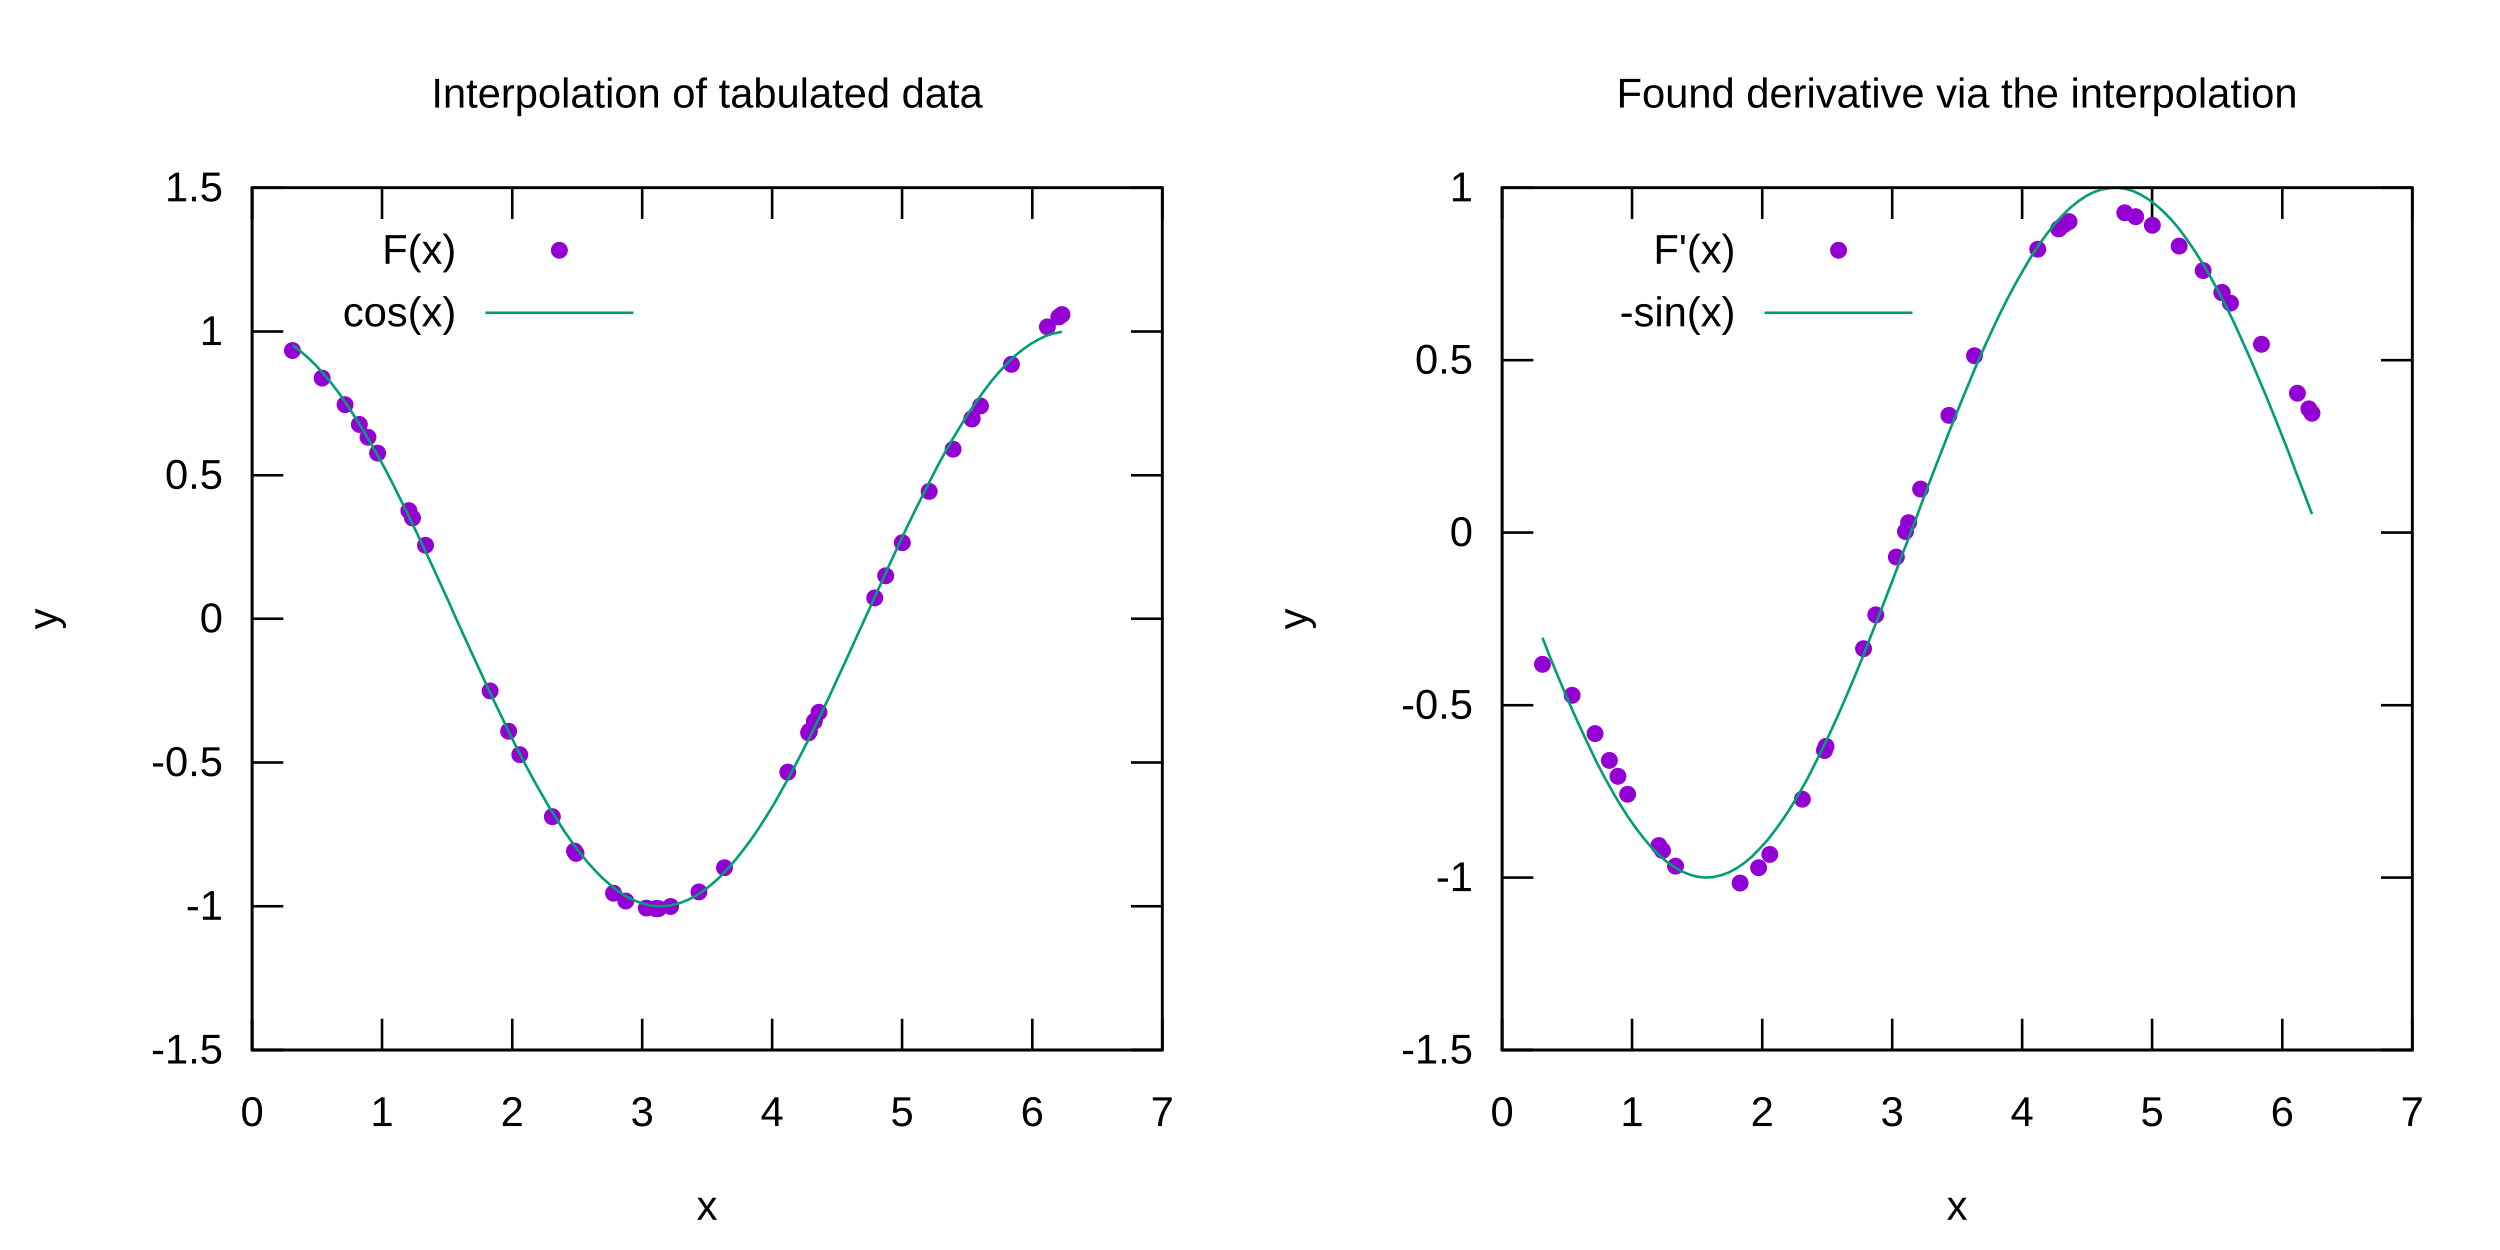
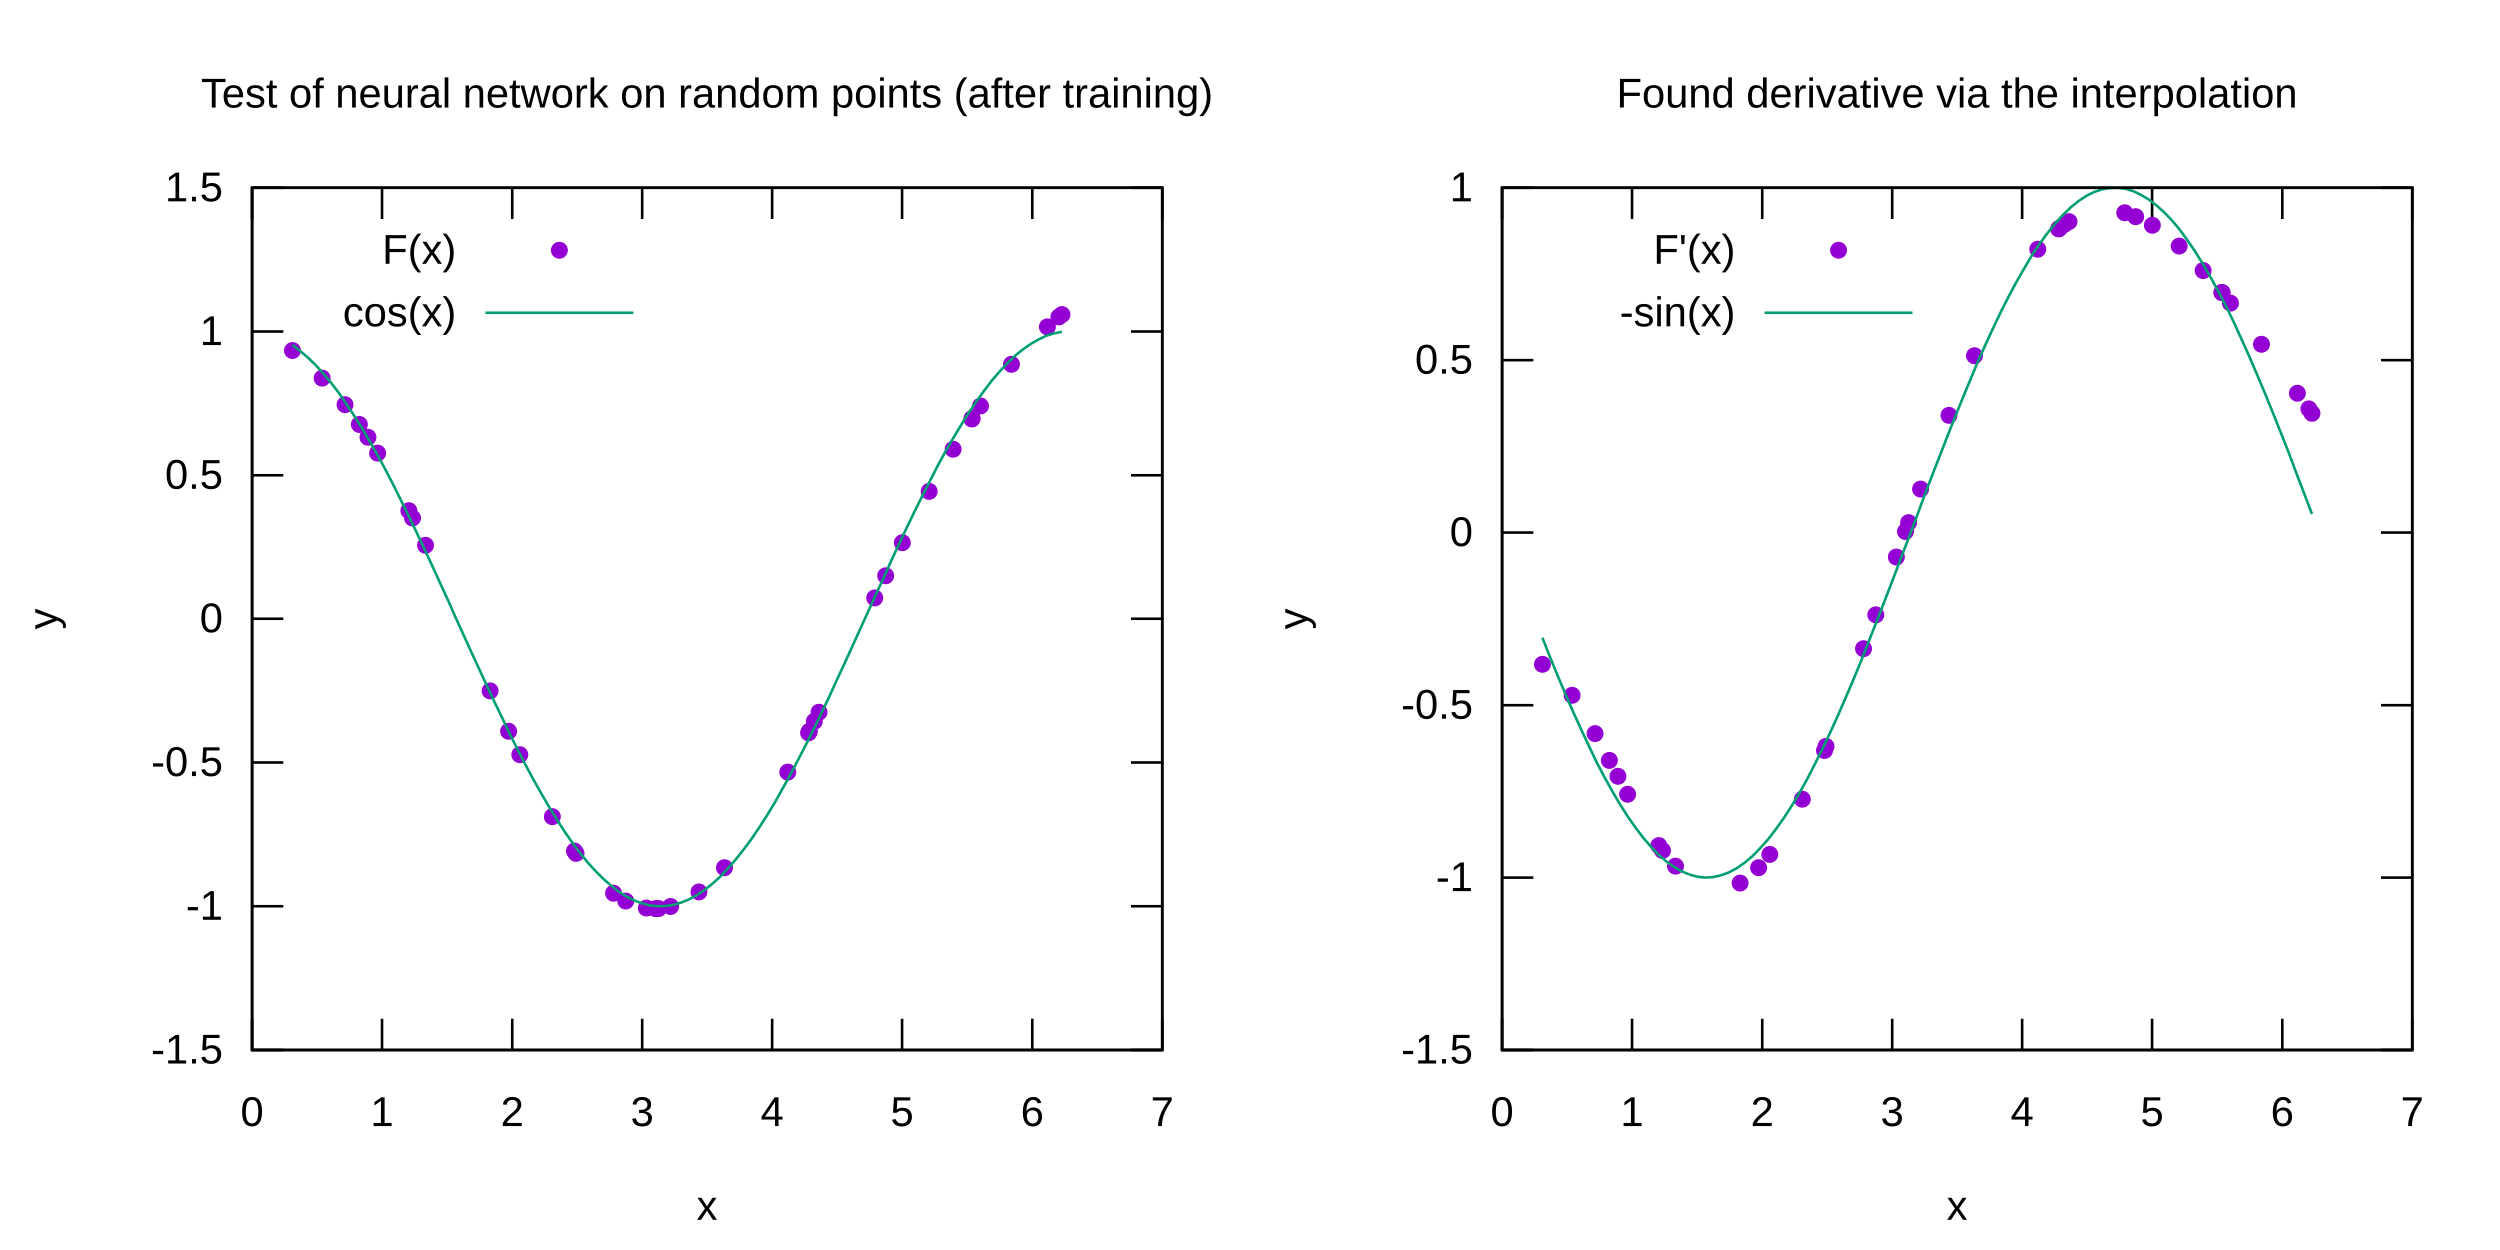
<svg xmlns="http://www.w3.org/2000/svg" xmlns:xlink="http://www.w3.org/1999/xlink" width="960" height="480" viewBox="0 0 960 480">
  <g id="gnuplot_canvas">
    <rect x="0" y="0" width="960" height="480" fill="#ffffff" />
    <defs>
      <circle id="gpDot" r="0.5" stroke-width="0.5" />
      <path id="gpPt0" stroke-width="0.167" stroke="currentColor" d="M-1,0 h2 M0,-1 v2" />
      <path id="gpPt1" stroke-width="0.167" stroke="currentColor" d="M-1,-1 L1,1 M1,-1 L-1,1" />
      <path id="gpPt2" stroke-width="0.167" stroke="currentColor" d="M-1,0 L1,0 M0,-1 L0,1 M-1,-1 L1,1 M-1,1 L1,-1" />
      <rect id="gpPt3" stroke-width="0.167" stroke="currentColor" x="-1" y="-1" width="2" height="2" />
      <rect id="gpPt4" stroke-width="0.167" stroke="currentColor" fill="currentColor" x="-1" y="-1" width="2" height="2" />
      <circle id="gpPt5" stroke-width="0.167" stroke="currentColor" cx="0" cy="0" r="1" />
      <use xlink:href="#gpPt5" id="gpPt6" fill="currentColor" stroke="none" />
      <path id="gpPt7" stroke-width="0.167" stroke="currentColor" d="M0,-1.33 L-1.33,0.67 L1.33,0.67 z" />
      <use xlink:href="#gpPt7" id="gpPt8" fill="currentColor" stroke="none" />
      <use xlink:href="#gpPt7" id="gpPt9" stroke="currentColor" transform="rotate(180)" />
      <use xlink:href="#gpPt9" id="gpPt10" fill="currentColor" stroke="none" />
      <use xlink:href="#gpPt3" id="gpPt11" stroke="currentColor" transform="rotate(45)" />
      <use xlink:href="#gpPt11" id="gpPt12" fill="currentColor" stroke="none" />
      <path id="gpPt13" stroke-width="0.167" stroke="currentColor" d="M0,1.330 L1.265,0.411 L0.782,-1.067 L-0.782,-1.076 L-1.265,0.411 z" />
      <use xlink:href="#gpPt13" id="gpPt14" fill="currentColor" stroke="none" />
      <filter id="textbox" filterUnits="objectBoundingBox" x="0" y="0" height="1" width="1">
        <feFlood flood-color="#FFFFFF" flood-opacity="1" result="bgnd" />
        <feComposite in="SourceGraphic" in2="bgnd" operator="atop" />
      </filter>
      <filter id="greybox" filterUnits="objectBoundingBox" x="0" y="0" height="1" width="1">
        <feFlood flood-color="lightgrey" flood-opacity="1" result="grey" />
        <feComposite in="SourceGraphic" in2="grey" operator="atop" />
      </filter>
    </defs>
    <g fill="none" color="#FFFFFF" stroke="currentColor" stroke-width="1.00" stroke-linecap="butt" stroke-linejoin="miter">
</g>
    <g fill="none" color="black" stroke="currentColor" stroke-width="1.00" stroke-linecap="butt" stroke-linejoin="miter">
      <path stroke="black" d="M96.8,403.2 L108.8,403.2 M446.3,403.2 L434.3,403.2  " />
      <g transform="translate(85.6,408.4)" stroke="none" fill="black" font-family="Arial" font-size="16.00" text-anchor="end">
        <text>
          <tspan font-family="Arial">-1.5</tspan>
        </text>
      </g>
    </g>
    <g fill="none" color="black" stroke="currentColor" stroke-width="1.00" stroke-linecap="butt" stroke-linejoin="miter">
      <path stroke="black" d="M96.8,348.0 L108.8,348.0 M446.3,348.0 L434.3,348.0  " />
      <g transform="translate(85.6,353.2)" stroke="none" fill="black" font-family="Arial" font-size="16.00" text-anchor="end">
        <text>
          <tspan font-family="Arial">-1</tspan>
        </text>
      </g>
    </g>
    <g fill="none" color="black" stroke="currentColor" stroke-width="1.00" stroke-linecap="butt" stroke-linejoin="miter">
      <path stroke="black" d="M96.8,292.8 L108.8,292.8 M446.3,292.8 L434.3,292.8  " />
      <g transform="translate(85.6,298.0)" stroke="none" fill="black" font-family="Arial" font-size="16.00" text-anchor="end">
        <text>
          <tspan font-family="Arial">-0.5</tspan>
        </text>
      </g>
    </g>
    <g fill="none" color="black" stroke="currentColor" stroke-width="1.00" stroke-linecap="butt" stroke-linejoin="miter">
      <path stroke="black" d="M96.8,237.6 L108.8,237.6 M446.3,237.6 L434.3,237.6  " />
      <g transform="translate(85.6,242.8)" stroke="none" fill="black" font-family="Arial" font-size="16.00" text-anchor="end">
        <text>
          <tspan font-family="Arial"> 0</tspan>
        </text>
      </g>
    </g>
    <g fill="none" color="black" stroke="currentColor" stroke-width="1.00" stroke-linecap="butt" stroke-linejoin="miter">
      <path stroke="black" d="M96.8,182.5 L108.8,182.5 M446.3,182.5 L434.3,182.5  " />
      <g transform="translate(85.6,187.7)" stroke="none" fill="black" font-family="Arial" font-size="16.00" text-anchor="end">
        <text>
          <tspan font-family="Arial"> 0.5</tspan>
        </text>
      </g>
    </g>
    <g fill="none" color="black" stroke="currentColor" stroke-width="1.00" stroke-linecap="butt" stroke-linejoin="miter">
      <path stroke="black" d="M96.8,127.3 L108.8,127.3 M446.3,127.3 L434.3,127.3  " />
      <g transform="translate(85.6,132.5)" stroke="none" fill="black" font-family="Arial" font-size="16.00" text-anchor="end">
        <text>
          <tspan font-family="Arial"> 1</tspan>
        </text>
      </g>
    </g>
    <g fill="none" color="black" stroke="currentColor" stroke-width="1.00" stroke-linecap="butt" stroke-linejoin="miter">
      <path stroke="black" d="M96.8,72.1 L108.8,72.1 M446.3,72.1 L434.3,72.1  " />
      <g transform="translate(85.6,77.3)" stroke="none" fill="black" font-family="Arial" font-size="16.00" text-anchor="end">
        <text>
          <tspan font-family="Arial"> 1.5</tspan>
        </text>
      </g>
    </g>
    <g fill="none" color="black" stroke="currentColor" stroke-width="1.00" stroke-linecap="butt" stroke-linejoin="miter">
      <path stroke="black" d="M96.8,403.2 L96.8,391.2 M96.8,72.1 L96.8,84.1  " />
      <g transform="translate(96.8,432.4)" stroke="none" fill="black" font-family="Arial" font-size="16.00" text-anchor="middle">
        <text>
          <tspan font-family="Arial"> 0</tspan>
        </text>
      </g>
    </g>
    <g fill="none" color="black" stroke="currentColor" stroke-width="1.00" stroke-linecap="butt" stroke-linejoin="miter">
      <path stroke="black" d="M146.7,403.2 L146.7,391.2 M146.7,72.1 L146.7,84.1  " />
      <g transform="translate(146.7,432.4)" stroke="none" fill="black" font-family="Arial" font-size="16.00" text-anchor="middle">
        <text>
          <tspan font-family="Arial"> 1</tspan>
        </text>
      </g>
    </g>
    <g fill="none" color="black" stroke="currentColor" stroke-width="1.00" stroke-linecap="butt" stroke-linejoin="miter">
      <path stroke="black" d="M196.7,403.2 L196.7,391.2 M196.7,72.1 L196.7,84.1  " />
      <g transform="translate(196.7,432.4)" stroke="none" fill="black" font-family="Arial" font-size="16.00" text-anchor="middle">
        <text>
          <tspan font-family="Arial"> 2</tspan>
        </text>
      </g>
    </g>
    <g fill="none" color="black" stroke="currentColor" stroke-width="1.00" stroke-linecap="butt" stroke-linejoin="miter">
      <path stroke="black" d="M246.6,403.2 L246.6,391.2 M246.6,72.1 L246.6,84.1  " />
      <g transform="translate(246.6,432.4)" stroke="none" fill="black" font-family="Arial" font-size="16.00" text-anchor="middle">
        <text>
          <tspan font-family="Arial"> 3</tspan>
        </text>
      </g>
    </g>
    <g fill="none" color="black" stroke="currentColor" stroke-width="1.00" stroke-linecap="butt" stroke-linejoin="miter">
      <path stroke="black" d="M296.5,403.2 L296.5,391.2 M296.5,72.1 L296.5,84.1  " />
      <g transform="translate(296.5,432.4)" stroke="none" fill="black" font-family="Arial" font-size="16.00" text-anchor="middle">
        <text>
          <tspan font-family="Arial"> 4</tspan>
        </text>
      </g>
    </g>
    <g fill="none" color="black" stroke="currentColor" stroke-width="1.00" stroke-linecap="butt" stroke-linejoin="miter">
      <path stroke="black" d="M346.4,403.2 L346.4,391.2 M346.4,72.1 L346.4,84.1  " />
      <g transform="translate(346.4,432.4)" stroke="none" fill="black" font-family="Arial" font-size="16.00" text-anchor="middle">
        <text>
          <tspan font-family="Arial"> 5</tspan>
        </text>
      </g>
    </g>
    <g fill="none" color="black" stroke="currentColor" stroke-width="1.00" stroke-linecap="butt" stroke-linejoin="miter">
      <path stroke="black" d="M396.4,403.2 L396.4,391.2 M396.4,72.1 L396.4,84.1  " />
      <g transform="translate(396.4,432.4)" stroke="none" fill="black" font-family="Arial" font-size="16.00" text-anchor="middle">
        <text>
          <tspan font-family="Arial"> 6</tspan>
        </text>
      </g>
    </g>
    <g fill="none" color="black" stroke="currentColor" stroke-width="1.00" stroke-linecap="butt" stroke-linejoin="miter">
      <path stroke="black" d="M446.3,403.2 L446.3,391.2 M446.3,72.1 L446.3,84.1  " />
      <g transform="translate(446.3,432.4)" stroke="none" fill="black" font-family="Arial" font-size="16.00" text-anchor="middle">
        <text>
          <tspan font-family="Arial"> 7</tspan>
        </text>
      </g>
    </g>
    <g fill="none" color="black" stroke="currentColor" stroke-width="1.00" stroke-linecap="butt" stroke-linejoin="miter">
</g>
    <g fill="none" color="black" stroke="currentColor" stroke-width="1.00" stroke-linecap="butt" stroke-linejoin="miter">
      <path stroke="black" d="M96.8,72.1 L96.8,403.2 L446.3,403.2 L446.3,72.1 L96.8,72.1 Z  " />
    </g>
    <g fill="none" color="black" stroke="currentColor" stroke-width="1.00" stroke-linecap="butt" stroke-linejoin="miter">
      <g transform="translate(22.0,237.7) rotate(270)" stroke="none" fill="black" font-family="Arial" font-size="16.00" text-anchor="middle">
        <text>
          <tspan font-family="Arial">y</tspan>
        </text>
      </g>
    </g>
    <g fill="none" color="black" stroke="currentColor" stroke-width="1.00" stroke-linecap="butt" stroke-linejoin="miter">
      <g transform="translate(271.5,468.4)" stroke="none" fill="black" font-family="Arial" font-size="16.00" text-anchor="middle">
        <text>
          <tspan font-family="Arial">x</tspan>
        </text>
      </g>
    </g>
    <g fill="none" color="black" stroke="currentColor" stroke-width="1.00" stroke-linecap="butt" stroke-linejoin="miter">
      <g transform="translate(271.5,41.3)" stroke="none" fill="black" font-family="Arial" font-size="16.00" text-anchor="middle">
        <text>
-           <tspan font-family="Arial">Interpolation of tabulated data</tspan>
+           <tspan font-family="Arial">Test of neural network on random points (after training)</tspan>
        </text>
      </g>
    </g>
    <g id="gnuplot_plot_1a">
      <g fill="none" color="black" stroke="currentColor" stroke-width="1.00" stroke-linecap="butt" stroke-linejoin="miter">
        <g transform="translate(175.2,101.3)" stroke="none" fill="black" font-family="Arial" font-size="16.00" text-anchor="end">
          <text>
            <tspan font-family="Arial">F(x)</tspan>
          </text>
        </g>
      </g>
      <g fill="none" color="black" stroke="currentColor" stroke-width="1.00" stroke-linecap="butt" stroke-linejoin="miter">
        <use xlink:href="#gpPt6" transform="translate(340.1,221.1) scale(3.00)" color="rgb(148,   0, 211)" />
        <use xlink:href="#gpPt6" transform="translate(373.3,160.7) scale(3.00)" color="rgb(148,   0, 211)" />
        <use xlink:href="#gpPt6" transform="translate(310.8,280.8) scale(3.00)" color="rgb(148,   0, 211)" />
        <use xlink:href="#gpPt6" transform="translate(141.3,167.9) scale(3.00)" color="rgb(148,   0, 211)" />
        <use xlink:href="#gpPt6" transform="translate(356.8,188.7) scale(3.00)" color="rgb(148,   0, 211)" />
        <use xlink:href="#gpPt6" transform="translate(195.3,280.8) scale(3.00)" color="rgb(148,   0, 211)" />
        <use xlink:href="#gpPt6" transform="translate(302.5,296.5) scale(3.00)" color="rgb(148,   0, 211)" />
        <use xlink:href="#gpPt6" transform="translate(252.9,348.9) scale(3.00)" color="rgb(148,   0, 211)" />
        <use xlink:href="#gpPt6" transform="translate(163.4,209.4) scale(3.00)" color="rgb(148,   0, 211)" />
        <use xlink:href="#gpPt6" transform="translate(314.5,273.5) scale(3.00)" color="rgb(148,   0, 211)" />
        <use xlink:href="#gpPt6" transform="translate(402.2,125.5) scale(3.00)" color="rgb(148,   0, 211)" />
        <use xlink:href="#gpPt6" transform="translate(157.0,196.1) scale(3.00)" color="rgb(148,   0, 211)" />
        <use xlink:href="#gpPt6" transform="translate(132.5,155.4) scale(3.00)" color="rgb(148,   0, 211)" />
        <use xlink:href="#gpPt6" transform="translate(268.4,342.5) scale(3.00)" color="rgb(148,   0, 211)" />
        <use xlink:href="#gpPt6" transform="translate(257.5,348.1) scale(3.00)" color="rgb(148,   0, 211)" />
        <use xlink:href="#gpPt6" transform="translate(220.6,326.8) scale(3.00)" color="rgb(148,   0, 211)" />
        <use xlink:href="#gpPt6" transform="translate(406.6,121.7) scale(3.00)" color="rgb(148,   0, 211)" />
        <use xlink:href="#gpPt6" transform="translate(278.2,333.2) scale(3.00)" color="rgb(148,   0, 211)" />
        <use xlink:href="#gpPt6" transform="translate(248.2,348.7) scale(3.00)" color="rgb(148,   0, 211)" />
        <use xlink:href="#gpPt6" transform="translate(346.5,208.4) scale(3.00)" color="rgb(148,   0, 211)" />
        <use xlink:href="#gpPt6" transform="translate(145.0,174.0) scale(3.00)" color="rgb(148,   0, 211)" />
        <use xlink:href="#gpPt6" transform="translate(138.0,163.0) scale(3.00)" color="rgb(148,   0, 211)" />
        <use xlink:href="#gpPt6" transform="translate(199.6,289.8) scale(3.00)" color="rgb(148,   0, 211)" />
        <use xlink:href="#gpPt6" transform="translate(235.6,343.0) scale(3.00)" color="rgb(148,   0, 211)" />
        <use xlink:href="#gpPt6" transform="translate(310.5,281.4) scale(3.00)" color="rgb(148,   0, 211)" />
        <use xlink:href="#gpPt6" transform="translate(158.4,198.9) scale(3.00)" color="rgb(148,   0, 211)" />
        <use xlink:href="#gpPt6" transform="translate(376.5,155.9) scale(3.00)" color="rgb(148,   0, 211)" />
        <use xlink:href="#gpPt6" transform="translate(112.3,134.6) scale(3.00)" color="rgb(148,   0, 211)" />
        <use xlink:href="#gpPt6" transform="translate(123.7,145.2) scale(3.00)" color="rgb(148,   0, 211)" />
        <use xlink:href="#gpPt6" transform="translate(366.0,172.5) scale(3.00)" color="rgb(148,   0, 211)" />
        <use xlink:href="#gpPt6" transform="translate(240.3,346.0) scale(3.00)" color="rgb(148,   0, 211)" />
        <use xlink:href="#gpPt6" transform="translate(312.7,277.0) scale(3.00)" color="rgb(148,   0, 211)" />
        <use xlink:href="#gpPt6" transform="translate(188.2,265.3) scale(3.00)" color="rgb(148,   0, 211)" />
        <use xlink:href="#gpPt6" transform="translate(373.2,160.9) scale(3.00)" color="rgb(148,   0, 211)" />
        <use xlink:href="#gpPt6" transform="translate(221.2,327.7) scale(3.00)" color="rgb(148,   0, 211)" />
        <use xlink:href="#gpPt6" transform="translate(335.9,229.6) scale(3.00)" color="rgb(148,   0, 211)" />
        <use xlink:href="#gpPt6" transform="translate(388.4,139.9) scale(3.00)" color="rgb(148,   0, 211)" />
        <use xlink:href="#gpPt6" transform="translate(407.8,120.8) scale(3.00)" color="rgb(148,   0, 211)" />
        <use xlink:href="#gpPt6" transform="translate(251.7,348.9) scale(3.00)" color="rgb(148,   0, 211)" />
        <use xlink:href="#gpPt6" transform="translate(212.1,313.6) scale(3.00)" color="rgb(148,   0, 211)" />
        <use xlink:href="#gpPt6" transform="translate(214.8,96.1) scale(3.00)" color="rgb(148,   0, 211)" />
      </g>
    </g>
    <g id="gnuplot_plot_2a">
      <g fill="none" color="black" stroke="currentColor" stroke-width="1.00" stroke-linecap="butt" stroke-linejoin="miter">
        <g transform="translate(175.2,125.3)" stroke="none" fill="black" font-family="Arial" font-size="16.00" text-anchor="end">
          <text>
            <tspan font-family="Arial">cos(x)</tspan>
          </text>
        </g>
      </g>
      <g fill="none" color="black" stroke="currentColor" stroke-width="1.00" stroke-linecap="butt" stroke-linejoin="miter">
        <path stroke="rgb(  0, 158, 115)" d="M186.4,120.1 L243.2,120.1 M112.3,132.5 L115.2,134.7 L118.2,137.3 L121.2,140.2 L124.2,143.5 L127.2,147.1   L130.2,151.0 L133.1,155.3 L136.1,159.8 L139.1,164.6 L142.1,169.7 L145.1,175.0 L148.1,180.5 L151.1,186.3   L154.0,192.2 L157.0,198.3 L160.0,204.5 L163.0,210.9 L166.0,217.3 L169.0,223.9 L172.0,230.4 L174.9,237.0   L177.9,243.6 L180.9,250.2 L183.9,256.7 L186.9,263.2 L189.9,269.6 L192.9,275.8 L195.8,281.9 L198.8,287.9   L201.8,293.7 L204.8,299.3 L207.8,304.6 L210.8,309.8 L213.8,314.6 L216.7,319.2 L219.7,323.5 L222.7,327.5   L225.7,331.2 L228.7,334.5 L231.7,337.5 L234.7,340.1 L237.6,342.4 L240.6,344.3 L243.6,345.8 L246.6,346.9   L249.6,347.7 L252.6,348.0 L255.6,347.9 L258.5,347.5 L261.5,346.6 L264.5,345.4 L267.5,343.8 L270.5,341.8   L273.5,339.4 L276.5,336.7 L279.4,333.6 L282.4,330.2 L285.4,326.4 L288.4,322.4 L291.4,318.0 L294.4,313.3   L297.4,308.4 L300.3,303.2 L303.3,297.8 L306.3,292.1 L309.3,286.3 L312.3,280.3 L315.3,274.1 L318.3,267.8   L321.2,261.4 L324.2,255.0 L327.2,248.4 L330.2,241.8 L333.2,235.2 L336.2,228.6 L339.2,222.1 L342.1,215.6   L345.1,209.2 L348.1,202.8 L351.1,196.6 L354.1,190.6 L357.1,184.7 L360.0,179.0 L363.0,173.5 L366.0,168.3   L369.0,163.3 L372.0,158.5 L375.0,154.1 L378.0,149.9 L380.9,146.1 L383.9,142.6 L386.9,139.4 L389.9,136.5   L392.9,134.1 L395.9,132.0 L398.9,130.3 L401.8,128.9 L404.8,128.0 L407.8,127.4  " />
      </g>
    </g>
    <g fill="none" color="#FFFFFF" stroke="rgb(  0, 158, 115)" stroke-width="2.00" stroke-linecap="butt" stroke-linejoin="miter">
</g>
    <g fill="none" color="black" stroke="currentColor" stroke-width="2.00" stroke-linecap="butt" stroke-linejoin="miter">
</g>
    <g fill="none" color="black" stroke="black" stroke-width="1.00" stroke-linecap="butt" stroke-linejoin="miter">
</g>
    <g fill="none" color="black" stroke="currentColor" stroke-width="1.00" stroke-linecap="butt" stroke-linejoin="miter">
      <path stroke="black" d="M96.8,72.1 L96.8,403.2 L446.3,403.2 L446.3,72.1 L96.8,72.1 Z  " />
    </g>
    <g fill="none" color="black" stroke="currentColor" stroke-width="1.00" stroke-linecap="butt" stroke-linejoin="miter">
</g>
    <g fill="none" color="black" stroke="currentColor" stroke-width="1.00" stroke-linecap="butt" stroke-linejoin="miter">
      <path stroke="black" d="M576.8,403.2 L588.8,403.2 M926.3,403.2 L914.3,403.2  " />
      <g transform="translate(565.6,408.4)" stroke="none" fill="black" font-family="Arial" font-size="16.00" text-anchor="end">
        <text>
          <tspan font-family="Arial">-1.5</tspan>
        </text>
      </g>
    </g>
    <g fill="none" color="black" stroke="currentColor" stroke-width="1.00" stroke-linecap="butt" stroke-linejoin="miter">
      <path stroke="black" d="M576.8,337.0 L588.8,337.0 M926.3,337.0 L914.3,337.0  " />
      <g transform="translate(565.6,342.2)" stroke="none" fill="black" font-family="Arial" font-size="16.00" text-anchor="end">
        <text>
          <tspan font-family="Arial">-1</tspan>
        </text>
      </g>
    </g>
    <g fill="none" color="black" stroke="currentColor" stroke-width="1.00" stroke-linecap="butt" stroke-linejoin="miter">
      <path stroke="black" d="M576.8,270.8 L588.8,270.8 M926.3,270.8 L914.3,270.8  " />
      <g transform="translate(565.6,276.0)" stroke="none" fill="black" font-family="Arial" font-size="16.00" text-anchor="end">
        <text>
          <tspan font-family="Arial">-0.5</tspan>
        </text>
      </g>
    </g>
    <g fill="none" color="black" stroke="currentColor" stroke-width="1.00" stroke-linecap="butt" stroke-linejoin="miter">
      <path stroke="black" d="M576.8,204.5 L588.8,204.5 M926.3,204.5 L914.3,204.5  " />
      <g transform="translate(565.6,209.7)" stroke="none" fill="black" font-family="Arial" font-size="16.00" text-anchor="end">
        <text>
          <tspan font-family="Arial"> 0</tspan>
        </text>
      </g>
    </g>
    <g fill="none" color="black" stroke="currentColor" stroke-width="1.00" stroke-linecap="butt" stroke-linejoin="miter">
      <path stroke="black" d="M576.8,138.3 L588.8,138.3 M926.3,138.3 L914.3,138.3  " />
      <g transform="translate(565.6,143.5)" stroke="none" fill="black" font-family="Arial" font-size="16.00" text-anchor="end">
        <text>
          <tspan font-family="Arial"> 0.5</tspan>
        </text>
      </g>
    </g>
    <g fill="none" color="black" stroke="currentColor" stroke-width="1.00" stroke-linecap="butt" stroke-linejoin="miter">
      <path stroke="black" d="M576.8,72.1 L588.8,72.1 M926.3,72.1 L914.3,72.1  " />
      <g transform="translate(565.6,77.3)" stroke="none" fill="black" font-family="Arial" font-size="16.00" text-anchor="end">
        <text>
          <tspan font-family="Arial"> 1</tspan>
        </text>
      </g>
    </g>
    <g fill="none" color="black" stroke="currentColor" stroke-width="1.00" stroke-linecap="butt" stroke-linejoin="miter">
      <path stroke="black" d="M576.8,403.2 L576.8,391.2 M576.8,72.1 L576.8,84.1  " />
      <g transform="translate(576.8,432.4)" stroke="none" fill="black" font-family="Arial" font-size="16.00" text-anchor="middle">
        <text>
          <tspan font-family="Arial"> 0</tspan>
        </text>
      </g>
    </g>
    <g fill="none" color="black" stroke="currentColor" stroke-width="1.00" stroke-linecap="butt" stroke-linejoin="miter">
      <path stroke="black" d="M626.7,403.2 L626.7,391.2 M626.7,72.1 L626.7,84.1  " />
      <g transform="translate(626.7,432.4)" stroke="none" fill="black" font-family="Arial" font-size="16.00" text-anchor="middle">
        <text>
          <tspan font-family="Arial"> 1</tspan>
        </text>
      </g>
    </g>
    <g fill="none" color="black" stroke="currentColor" stroke-width="1.00" stroke-linecap="butt" stroke-linejoin="miter">
      <path stroke="black" d="M676.7,403.2 L676.7,391.2 M676.7,72.1 L676.7,84.1  " />
      <g transform="translate(676.7,432.4)" stroke="none" fill="black" font-family="Arial" font-size="16.00" text-anchor="middle">
        <text>
          <tspan font-family="Arial"> 2</tspan>
        </text>
      </g>
    </g>
    <g fill="none" color="black" stroke="currentColor" stroke-width="1.00" stroke-linecap="butt" stroke-linejoin="miter">
      <path stroke="black" d="M726.6,403.2 L726.6,391.2 M726.6,72.1 L726.6,84.1  " />
      <g transform="translate(726.6,432.4)" stroke="none" fill="black" font-family="Arial" font-size="16.00" text-anchor="middle">
        <text>
          <tspan font-family="Arial"> 3</tspan>
        </text>
      </g>
    </g>
    <g fill="none" color="black" stroke="currentColor" stroke-width="1.00" stroke-linecap="butt" stroke-linejoin="miter">
      <path stroke="black" d="M776.5,403.2 L776.5,391.2 M776.5,72.1 L776.5,84.1  " />
      <g transform="translate(776.5,432.4)" stroke="none" fill="black" font-family="Arial" font-size="16.00" text-anchor="middle">
        <text>
          <tspan font-family="Arial"> 4</tspan>
        </text>
      </g>
    </g>
    <g fill="none" color="black" stroke="currentColor" stroke-width="1.00" stroke-linecap="butt" stroke-linejoin="miter">
      <path stroke="black" d="M826.4,403.2 L826.4,391.2 M826.4,72.1 L826.4,84.1  " />
      <g transform="translate(826.4,432.4)" stroke="none" fill="black" font-family="Arial" font-size="16.00" text-anchor="middle">
        <text>
          <tspan font-family="Arial"> 5</tspan>
        </text>
      </g>
    </g>
    <g fill="none" color="black" stroke="currentColor" stroke-width="1.00" stroke-linecap="butt" stroke-linejoin="miter">
      <path stroke="black" d="M876.4,403.2 L876.4,391.2 M876.4,72.1 L876.4,84.1  " />
      <g transform="translate(876.4,432.4)" stroke="none" fill="black" font-family="Arial" font-size="16.00" text-anchor="middle">
        <text>
          <tspan font-family="Arial"> 6</tspan>
        </text>
      </g>
    </g>
    <g fill="none" color="black" stroke="currentColor" stroke-width="1.00" stroke-linecap="butt" stroke-linejoin="miter">
      <path stroke="black" d="M926.3,403.2 L926.3,391.2 M926.3,72.1 L926.3,84.1  " />
      <g transform="translate(926.3,432.4)" stroke="none" fill="black" font-family="Arial" font-size="16.00" text-anchor="middle">
        <text>
          <tspan font-family="Arial"> 7</tspan>
        </text>
      </g>
    </g>
    <g fill="none" color="black" stroke="currentColor" stroke-width="1.00" stroke-linecap="butt" stroke-linejoin="miter">
</g>
    <g fill="none" color="black" stroke="currentColor" stroke-width="1.00" stroke-linecap="butt" stroke-linejoin="miter">
      <path stroke="black" d="M576.8,72.1 L576.8,403.2 L926.3,403.2 L926.3,72.1 L576.8,72.1 Z  " />
    </g>
    <g fill="none" color="black" stroke="currentColor" stroke-width="1.00" stroke-linecap="butt" stroke-linejoin="miter">
      <g transform="translate(502.0,237.7) rotate(270)" stroke="none" fill="black" font-family="Arial" font-size="16.00" text-anchor="middle">
        <text>
          <tspan font-family="Arial">y</tspan>
        </text>
      </g>
    </g>
    <g fill="none" color="black" stroke="currentColor" stroke-width="1.00" stroke-linecap="butt" stroke-linejoin="miter">
      <g transform="translate(751.5,468.4)" stroke="none" fill="black" font-family="Arial" font-size="16.00" text-anchor="middle">
        <text>
          <tspan font-family="Arial">x</tspan>
        </text>
      </g>
    </g>
    <g fill="none" color="black" stroke="currentColor" stroke-width="1.00" stroke-linecap="butt" stroke-linejoin="miter">
      <g transform="translate(751.5,41.3)" stroke="none" fill="black" font-family="Arial" font-size="16.00" text-anchor="middle">
        <text>
          <tspan font-family="Arial">Found derivative via the interpolation</tspan>
        </text>
      </g>
    </g>
    <g id="gnuplot_plot_1b">
      <g fill="none" color="black" stroke="currentColor" stroke-width="1.00" stroke-linecap="butt" stroke-linejoin="miter">
        <g transform="translate(666.4,101.3)" stroke="none" fill="black" font-family="Arial" font-size="16.00" text-anchor="end">
          <text>
            <tspan font-family="Arial">F'(x)</tspan>
          </text>
        </g>
      </g>
      <g fill="none" color="black" stroke="currentColor" stroke-width="1.00" stroke-linecap="butt" stroke-linejoin="miter">
        <use xlink:href="#gpPt6" transform="translate(820.1,83.2) scale(3.00)" color="rgb(148,   0, 211)" />
        <use xlink:href="#gpPt6" transform="translate(853.3,112.4) scale(3.00)" color="rgb(148,   0, 211)" />
        <use xlink:href="#gpPt6" transform="translate(790.8,87.7) scale(3.00)" color="rgb(148,   0, 211)" />
        <use xlink:href="#gpPt6" transform="translate(621.3,298.1) scale(3.00)" color="rgb(148,   0, 211)" />
        <use xlink:href="#gpPt6" transform="translate(836.8,94.5) scale(3.00)" color="rgb(148,   0, 211)" />
        <use xlink:href="#gpPt6" transform="translate(675.3,333.2) scale(3.00)" color="rgb(148,   0, 211)" />
        <use xlink:href="#gpPt6" transform="translate(782.5,95.7) scale(3.00)" color="rgb(148,   0, 211)" />
        <use xlink:href="#gpPt6" transform="translate(732.9,200.7) scale(3.00)" color="rgb(148,   0, 211)" />
        <use xlink:href="#gpPt6" transform="translate(643.4,332.6) scale(3.00)" color="rgb(148,   0, 211)" />
        <use xlink:href="#gpPt6" transform="translate(794.5,85.1) scale(3.00)" color="rgb(148,   0, 211)" />
        <use xlink:href="#gpPt6" transform="translate(882.2,151.0) scale(3.00)" color="rgb(148,   0, 211)" />
        <use xlink:href="#gpPt6" transform="translate(637.0,324.7) scale(3.00)" color="rgb(148,   0, 211)" />
        <use xlink:href="#gpPt6" transform="translate(612.5,281.7) scale(3.00)" color="rgb(148,   0, 211)" />
        <use xlink:href="#gpPt6" transform="translate(748.4,159.5) scale(3.00)" color="rgb(148,   0, 211)" />
        <use xlink:href="#gpPt6" transform="translate(737.5,187.8) scale(3.00)" color="rgb(148,   0, 211)" />
        <use xlink:href="#gpPt6" transform="translate(700.6,288.2) scale(3.00)" color="rgb(148,   0, 211)" />
        <use xlink:href="#gpPt6" transform="translate(886.6,157.0) scale(3.00)" color="rgb(148,   0, 211)" />
        <use xlink:href="#gpPt6" transform="translate(758.2,136.6) scale(3.00)" color="rgb(148,   0, 211)" />
        <use xlink:href="#gpPt6" transform="translate(728.2,213.9) scale(3.00)" color="rgb(148,   0, 211)" />
        <use xlink:href="#gpPt6" transform="translate(826.5,86.5) scale(3.00)" color="rgb(148,   0, 211)" />
        <use xlink:href="#gpPt6" transform="translate(625.0,305.0) scale(3.00)" color="rgb(148,   0, 211)" />
        <use xlink:href="#gpPt6" transform="translate(618.0,292.0) scale(3.00)" color="rgb(148,   0, 211)" />
        <use xlink:href="#gpPt6" transform="translate(679.6,328.1) scale(3.00)" color="rgb(148,   0, 211)" />
        <use xlink:href="#gpPt6" transform="translate(715.6,249.1) scale(3.00)" color="rgb(148,   0, 211)" />
        <use xlink:href="#gpPt6" transform="translate(790.5,87.9) scale(3.00)" color="rgb(148,   0, 211)" />
        <use xlink:href="#gpPt6" transform="translate(638.4,326.6) scale(3.00)" color="rgb(148,   0, 211)" />
        <use xlink:href="#gpPt6" transform="translate(856.5,116.4) scale(3.00)" color="rgb(148,   0, 211)" />
        <use xlink:href="#gpPt6" transform="translate(592.3,255.1) scale(3.00)" color="rgb(148,   0, 211)" />
        <use xlink:href="#gpPt6" transform="translate(603.7,267.0) scale(3.00)" color="rgb(148,   0, 211)" />
        <use xlink:href="#gpPt6" transform="translate(846.0,103.9) scale(3.00)" color="rgb(148,   0, 211)" />
        <use xlink:href="#gpPt6" transform="translate(720.3,236.1) scale(3.00)" color="rgb(148,   0, 211)" />
        <use xlink:href="#gpPt6" transform="translate(792.7,86.2) scale(3.00)" color="rgb(148,   0, 211)" />
        <use xlink:href="#gpPt6" transform="translate(668.2,339.1) scale(3.00)" color="rgb(148,   0, 211)" />
        <use xlink:href="#gpPt6" transform="translate(853.2,112.3) scale(3.00)" color="rgb(148,   0, 211)" />
        <use xlink:href="#gpPt6" transform="translate(701.2,286.6) scale(3.00)" color="rgb(148,   0, 211)" />
        <use xlink:href="#gpPt6" transform="translate(815.9,81.7) scale(3.00)" color="rgb(148,   0, 211)" />
        <use xlink:href="#gpPt6" transform="translate(868.4,132.2) scale(3.00)" color="rgb(148,   0, 211)" />
        <use xlink:href="#gpPt6" transform="translate(887.8,158.7) scale(3.00)" color="rgb(148,   0, 211)" />
        <use xlink:href="#gpPt6" transform="translate(731.7,204.1) scale(3.00)" color="rgb(148,   0, 211)" />
        <use xlink:href="#gpPt6" transform="translate(692.1,306.9) scale(3.00)" color="rgb(148,   0, 211)" />
        <use xlink:href="#gpPt6" transform="translate(706.0,96.1) scale(3.00)" color="rgb(148,   0, 211)" />
      </g>
    </g>
    <g id="gnuplot_plot_2b">
      <g fill="none" color="black" stroke="currentColor" stroke-width="1.00" stroke-linecap="butt" stroke-linejoin="miter">
        <g transform="translate(666.4,125.3)" stroke="none" fill="black" font-family="Arial" font-size="16.00" text-anchor="end">
          <text>
            <tspan font-family="Arial">-sin(x)</tspan>
          </text>
        </g>
      </g>
      <g fill="none" color="black" stroke="currentColor" stroke-width="1.00" stroke-linecap="butt" stroke-linejoin="miter">
        <path stroke="rgb(  0, 158, 115)" d="M677.6,120.1 L734.4,120.1 M592.3,244.9 L595.2,252.3 L598.2,259.6 L601.2,266.7 L604.2,273.6 L607.2,280.2   L610.2,286.6 L613.1,292.7 L616.1,298.4 L619.1,303.8 L622.1,308.9 L625.1,313.6 L628.1,317.9 L631.1,321.8   L634.0,325.2 L637.0,328.3 L640.0,330.9 L643.0,333.0 L646.0,334.7 L649.0,335.9 L652.0,336.7 L654.9,337.0   L657.9,336.8 L660.9,336.1 L663.9,335.0 L666.9,333.4 L669.9,331.3 L672.9,328.8 L675.8,325.8 L678.8,322.5   L681.8,318.6 L684.8,314.4 L687.8,309.8 L690.8,304.8 L693.8,299.5 L696.7,293.8 L699.7,287.8 L702.7,281.5   L705.7,274.9 L708.7,268.0 L711.7,261.0 L714.7,253.7 L717.6,246.3 L720.6,238.7 L723.6,231.0 L726.6,223.2   L729.6,215.3 L732.6,207.4 L735.6,199.5 L738.5,191.6 L741.5,183.7 L744.5,176.0 L747.5,168.3 L750.5,160.7   L753.5,153.3 L756.5,146.1 L759.4,139.1 L762.4,132.4 L765.4,125.9 L768.4,119.6 L771.4,113.7 L774.4,108.1   L777.4,102.9 L780.3,98.0 L783.3,93.5 L786.3,89.4 L789.3,85.7 L792.3,82.4 L795.3,79.5 L798.3,77.1   L801.2,75.2 L804.2,73.7 L807.2,72.7 L810.2,72.2 L813.2,72.1 L816.2,72.5 L819.2,73.4 L822.1,74.8   L825.1,76.6 L828.1,78.9 L831.1,81.6 L834.1,84.7 L837.1,88.3 L840.0,92.3 L843.0,96.7 L846.0,101.5   L849.0,106.7 L852.0,112.2 L855.0,118.0 L858.0,124.2 L860.9,130.6 L863.9,137.3 L866.9,144.3 L869.9,151.4   L872.9,158.8 L875.9,166.3 L878.9,173.9 L881.8,181.7 L884.8,189.5 L887.8,197.4  " />
      </g>
    </g>
    <g fill="none" color="#FFFFFF" stroke="rgb(  0, 158, 115)" stroke-width="2.00" stroke-linecap="butt" stroke-linejoin="miter">
</g>
    <g fill="none" color="black" stroke="currentColor" stroke-width="2.00" stroke-linecap="butt" stroke-linejoin="miter">
</g>
    <g fill="none" color="black" stroke="black" stroke-width="1.00" stroke-linecap="butt" stroke-linejoin="miter">
</g>
    <g fill="none" color="black" stroke="currentColor" stroke-width="1.00" stroke-linecap="butt" stroke-linejoin="miter">
      <path stroke="black" d="M576.8,72.1 L576.8,403.2 L926.3,403.2 L926.3,72.1 L576.8,72.1 Z  " />
    </g>
    <g fill="none" color="black" stroke="currentColor" stroke-width="1.00" stroke-linecap="butt" stroke-linejoin="miter">
</g>
  </g>
</svg>
